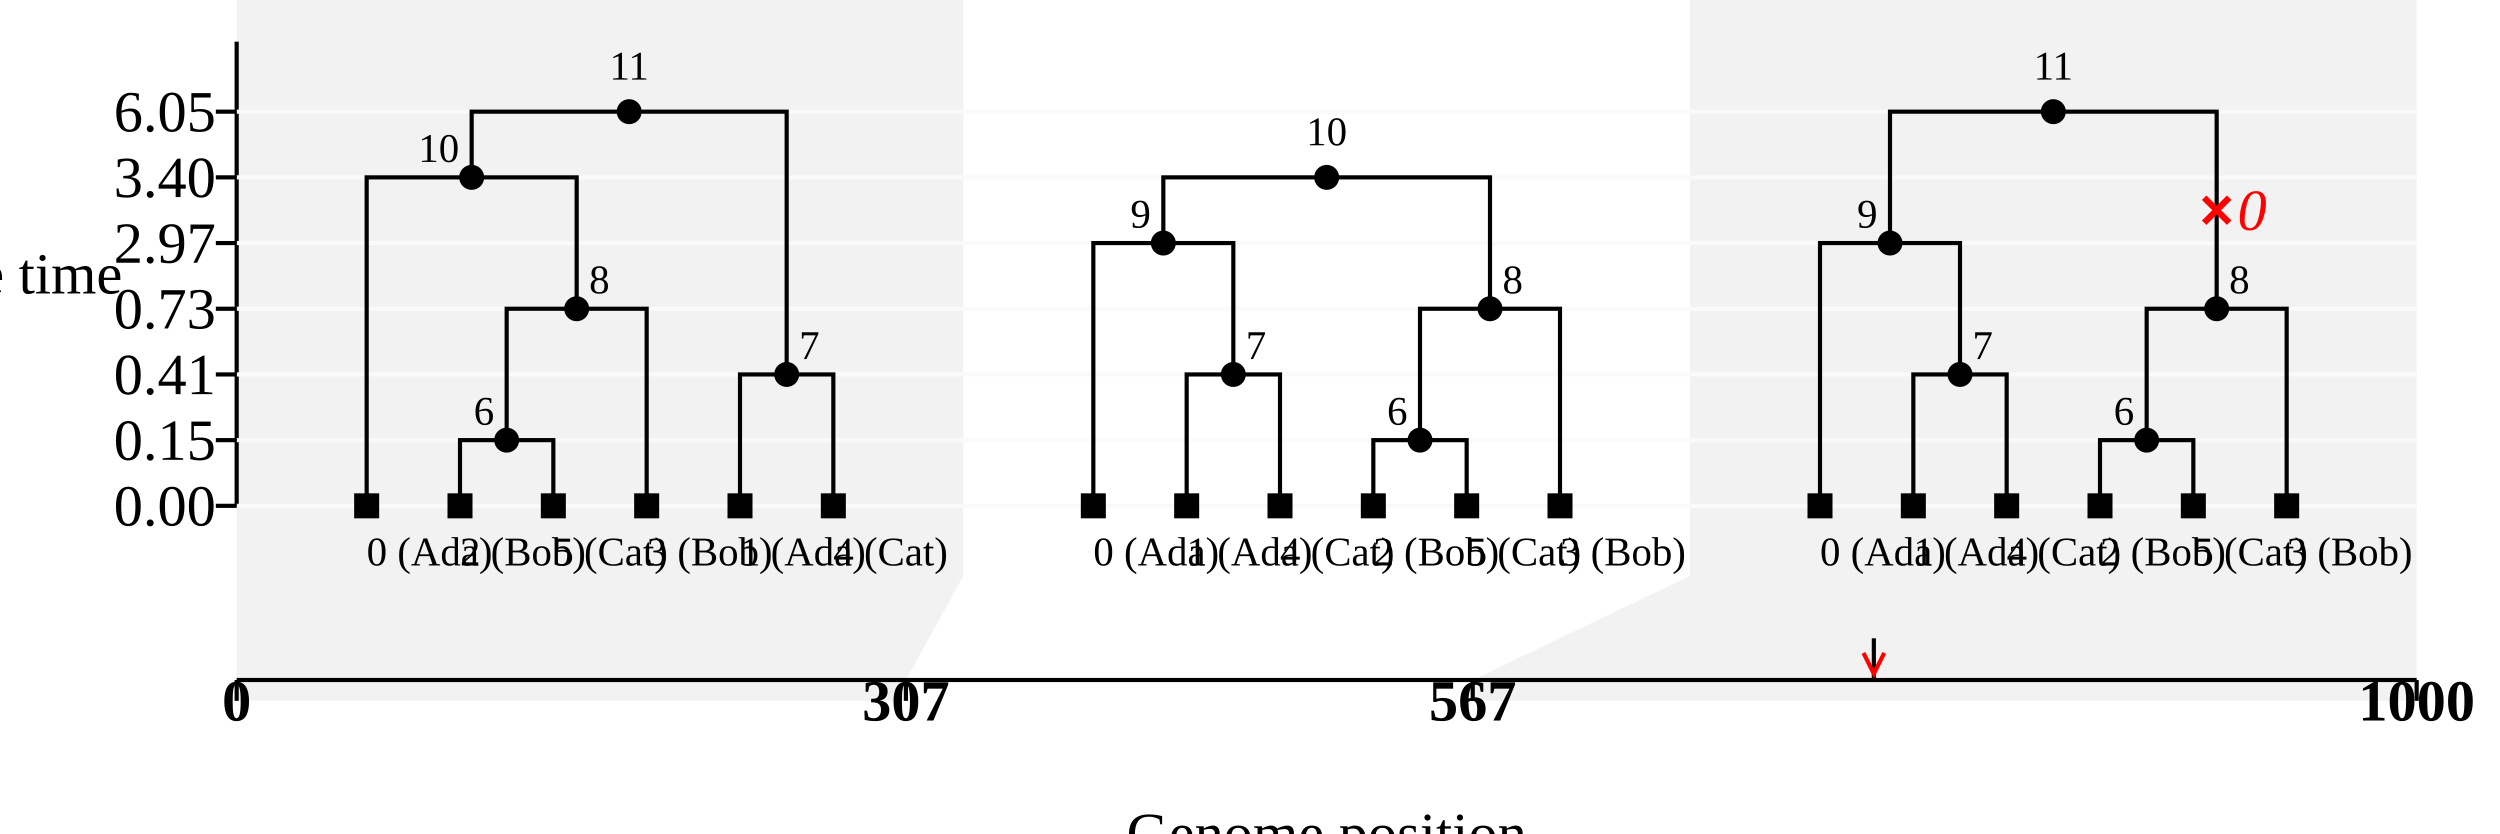
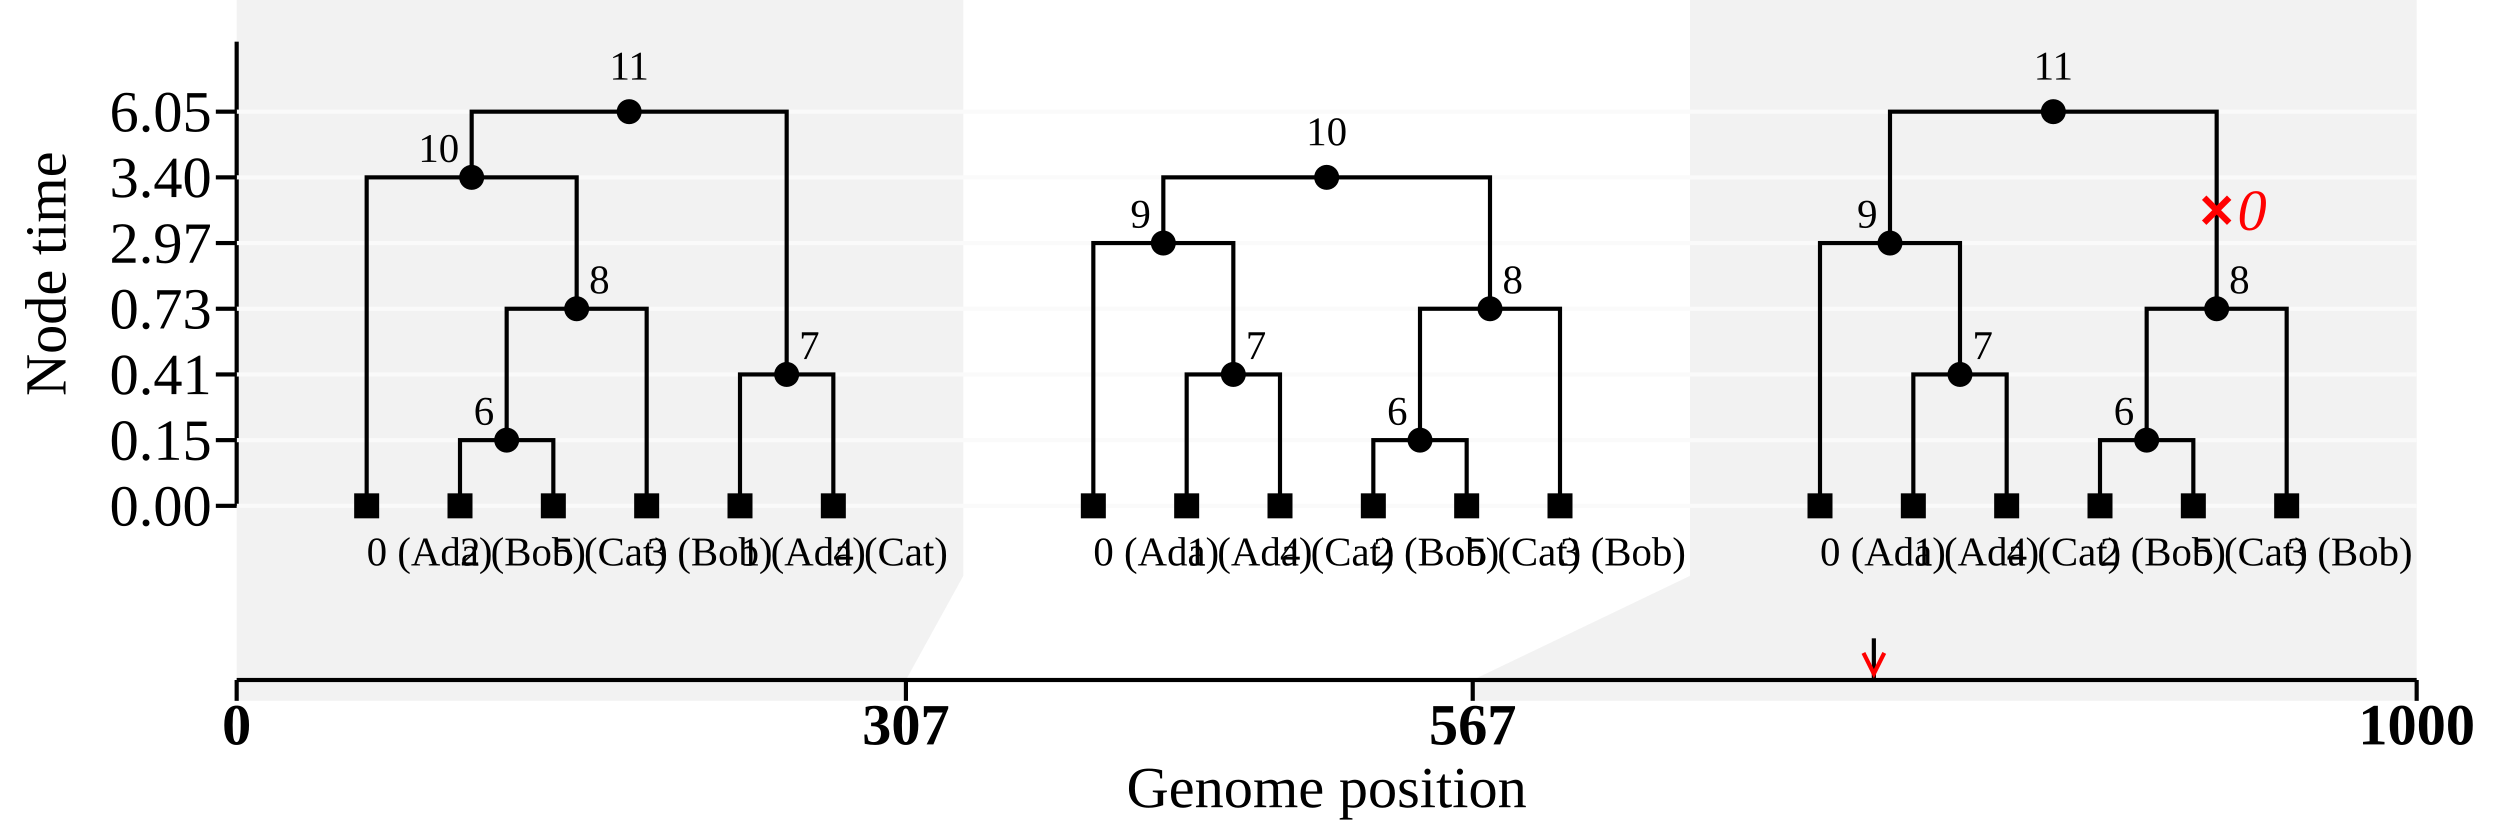
<svg xmlns="http://www.w3.org/2000/svg" baseProfile="full" height="200" version="1.1" width="600">
  <defs>
-     <style type="text/css">.background path {fill: #808080; fill-opacity:0}.background path:nth-child(odd) {fill-opacity:.1}.axes {font-size: 14px}.x-axis .tick .lab {font-weight: bold}.axes, .tree {font-size: 14px; text-anchor:middle}.y-axis line.grid {stroke: #FAFAFA}.y-axis &gt; .lab text {transform: translateX(0.8em) rotate(-90deg)}.x-axis .tick g {transform: translateY(0.9em)}.x-axis &gt; .lab text {transform: translateY(-0.8em)}.axes line, .edge {stroke:black; fill:none}.node &gt; .sym {fill: black; stroke: none}.site &gt; .sym {stroke: black}.mut text {fill: red; font-style: italic}.mut.extra text {fill: hotpink}.mut line {fill: none; stroke: none}.mut .sym {fill: none; stroke: red}.mut.extra .sym {stroke: hotpink}.node .mut .sym {stroke-width: 1.5px}.tree text, .tree-sequence text {dominant-baseline: central}.plotbox .lab.lft {text-anchor: end}.plotbox .lab.rgt {text-anchor: start}.node &gt; .lab {font-size: 70%}.leaf &gt; .lab {text-anchor: start; transform: rotate(90deg) translate(6px)}</style>
+     <style type="text/css">.background path {fill: #808080; fill-opacity: 0}.background path:nth-child(odd) {fill-opacity: .1}.axes {font-size: 14px}.x-axis .tick .lab {font-weight: bold; dominant-baseline: hanging}.axes, .tree {font-size: 14px; text-anchor: middle}.axes line, .edge {stroke: black; fill: none}.y-axis .grid {stroke: #FAFAFA}.node &gt; .sym {fill: black; stroke: none}.site &gt; .sym {stroke: black}.mut text {fill: red; font-style: italic}.mut.extra text {fill: hotpink}.mut line {fill: none; stroke: none}.mut .sym {fill: none; stroke: red}.mut.extra .sym {stroke: hotpink}.node .mut .sym {stroke-width: 1.5px}.tree text, .tree-sequence text {dominant-baseline: central}.plotbox .lab.lft {text-anchor: end}.plotbox .lab.rgt {text-anchor: start}.node &gt; .lab {font-size: 70%}.leaf &gt; .lab {text-anchor: start; transform: rotate(90deg) translate(6px)}</style>
  </defs>
  <g class="tree-sequence">
    <g class="background">
      <path d="M56.8,0 l174.4,0 l0,138.2 l-13.778,25 l0,5 l-160.622,0 l0,-5 l0,-25 l0,-138.2z" />
      <path d="M231.2,0 l174.4,0 l0,138.2 l-52.146,25 l0,5 l-136.032,0 l0,-5 l13.778,-25 l0,-138.2z" />
      <path d="M405.6,0 l174.4,0 l0,138.2 l0,25 l0,5 l-226.546,0 l0,-5 l52.146,-25 l0,-138.2z" />
    </g>
    <g class="axes">
      <g class="x-axis">
-         <g class="lab" transform="translate(318.4,200)">
-           <text text-anchor="middle">Genome position</text>
+         <g transform="translate(318.4,200)">
+           <text class="lab" text-anchor="middle" transform="translate(0 -11)">Genome position</text>
        </g>
        <line x1="56.8" x2="580" y1="163.2" y2="163.2" />
-         <g class="tick" transform="translate(56.8 163.2)">
-           <line x1="0" x2="0" y1="0" y2="5" />
-           <g class="lab" transform="translate(0,5)">
-             <text>0</text>
-           </g>
-         </g>
-         <g class="tick" transform="translate(217.422 163.2)">
-           <line x1="0" x2="0" y1="0" y2="5" />
-           <g class="lab" transform="translate(0,5)">
-             <text>307</text>
-           </g>
-         </g>
-         <g class="tick" transform="translate(353.454 163.2)">
-           <line x1="0" x2="0" y1="0" y2="5" />
-           <g class="lab" transform="translate(0,5)">
-             <text>567</text>
-           </g>
-         </g>
-         <g class="tick" transform="translate(580 163.2)">
-           <line x1="0" x2="0" y1="0" y2="5" />
-           <g class="lab" transform="translate(0,5)">
-             <text>1000</text>
+         <g class="ticks">
+           <g class="tick" transform="translate(56.8 163.2)">
+             <line x1="0" x2="0" y1="0" y2="5" />
+             <g transform="translate(0,6)">
+               <text class="lab">0</text>
+             </g>
+           </g>
+           <g class="tick" transform="translate(217.422 163.2)">
+             <line x1="0" x2="0" y1="0" y2="5" />
+             <g transform="translate(0,6)">
+               <text class="lab">307</text>
+             </g>
+           </g>
+           <g class="tick" transform="translate(353.454 163.2)">
+             <line x1="0" x2="0" y1="0" y2="5" />
+             <g transform="translate(0,6)">
+               <text class="lab">567</text>
+             </g>
+           </g>
+           <g class="tick" transform="translate(580 163.2)">
+             <line x1="0" x2="0" y1="0" y2="5" />
+             <g transform="translate(0,6)">
+               <text class="lab">1000</text>
+             </g>
          </g>
        </g>
        <g class="site s0" transform="translate(449.723 163.2)">
          <line class="sym" x1="0" x2="0" y1="0" y2="-10" />
          <g class="mut m0">
            <polyline class="sym" points="2.5,-6.5 0,-1.5 -2.5,-6.5" />
          </g>
        </g>
      </g>
      <g class="y-axis">
-         <g class="lab" transform="translate(0,65.7)">
-           <text text-anchor="middle">Node time</text>
+         <g transform="translate(0,65.7)">
+           <text class="lab" text-anchor="middle" transform="translate(11) rotate(-90)">Node time</text>
        </g>
        <line x1="56.8" x2="56.8" y1="121.4" y2="10" />
-         <g class="tick" transform="translate(56.8 121.4)">
-           <line class="grid" x1="0" x2="523.2" y1="0" y2="0" />
-           <line x1="0" x2="-5" y1="0" y2="0" />
-           <g class="lab" transform="translate(-5,0)">
-             <text text-anchor="end">0.00</text>
-           </g>
-         </g>
-         <g class="tick" transform="translate(56.8 105.633)">
-           <line class="grid" x1="0" x2="523.2" y1="0" y2="0" />
-           <line x1="0" x2="-5" y1="0" y2="0" />
-           <g class="lab" transform="translate(-5,0)">
-             <text text-anchor="end">0.15</text>
-           </g>
-         </g>
-         <g class="tick" transform="translate(56.8 89.8667)">
-           <line class="grid" x1="0" x2="523.2" y1="0" y2="0" />
-           <line x1="0" x2="-5" y1="0" y2="0" />
-           <g class="lab" transform="translate(-5,0)">
-             <text text-anchor="end">0.41</text>
-           </g>
-         </g>
-         <g class="tick" transform="translate(56.8 74.1)">
-           <line class="grid" x1="0" x2="523.2" y1="0" y2="0" />
-           <line x1="0" x2="-5" y1="0" y2="0" />
-           <g class="lab" transform="translate(-5,0)">
-             <text text-anchor="end">0.73</text>
-           </g>
-         </g>
-         <g class="tick" transform="translate(56.8 58.3333)">
-           <line class="grid" x1="0" x2="523.2" y1="0" y2="0" />
-           <line x1="0" x2="-5" y1="0" y2="0" />
-           <g class="lab" transform="translate(-5,0)">
-             <text text-anchor="end">2.97</text>
-           </g>
-         </g>
-         <g class="tick" transform="translate(56.8 42.5667)">
-           <line class="grid" x1="0" x2="523.2" y1="0" y2="0" />
-           <line x1="0" x2="-5" y1="0" y2="0" />
-           <g class="lab" transform="translate(-5,0)">
-             <text text-anchor="end">3.40</text>
-           </g>
-         </g>
-         <g class="tick" transform="translate(56.8 26.8)">
-           <line class="grid" x1="0" x2="523.2" y1="0" y2="0" />
-           <line x1="0" x2="-5" y1="0" y2="0" />
-           <g class="lab" transform="translate(-5,0)">
-             <text text-anchor="end">6.05</text>
+         <g class="ticks">
+           <g class="tick" transform="translate(56.8 121.4)">
+             <line class="grid" x1="0" x2="523.2" y1="0" y2="0" />
+             <line x1="0" x2="-5" y1="0" y2="0" />
+             <g transform="translate(-6,0)">
+               <text class="lab" text-anchor="end">0.00</text>
+             </g>
+           </g>
+           <g class="tick" transform="translate(56.8 105.633)">
+             <line class="grid" x1="0" x2="523.2" y1="0" y2="0" />
+             <line x1="0" x2="-5" y1="0" y2="0" />
+             <g transform="translate(-6,0)">
+               <text class="lab" text-anchor="end">0.15</text>
+             </g>
+           </g>
+           <g class="tick" transform="translate(56.8 89.8667)">
+             <line class="grid" x1="0" x2="523.2" y1="0" y2="0" />
+             <line x1="0" x2="-5" y1="0" y2="0" />
+             <g transform="translate(-6,0)">
+               <text class="lab" text-anchor="end">0.41</text>
+             </g>
+           </g>
+           <g class="tick" transform="translate(56.8 74.1)">
+             <line class="grid" x1="0" x2="523.2" y1="0" y2="0" />
+             <line x1="0" x2="-5" y1="0" y2="0" />
+             <g transform="translate(-6,0)">
+               <text class="lab" text-anchor="end">0.73</text>
+             </g>
+           </g>
+           <g class="tick" transform="translate(56.8 58.3333)">
+             <line class="grid" x1="0" x2="523.2" y1="0" y2="0" />
+             <line x1="0" x2="-5" y1="0" y2="0" />
+             <g transform="translate(-6,0)">
+               <text class="lab" text-anchor="end">2.97</text>
+             </g>
+           </g>
+           <g class="tick" transform="translate(56.8 42.5667)">
+             <line class="grid" x1="0" x2="523.2" y1="0" y2="0" />
+             <line x1="0" x2="-5" y1="0" y2="0" />
+             <g transform="translate(-6,0)">
+               <text class="lab" text-anchor="end">3.40</text>
+             </g>
+           </g>
+           <g class="tick" transform="translate(56.8 26.8)">
+             <line class="grid" x1="0" x2="523.2" y1="0" y2="0" />
+             <line x1="0" x2="-5" y1="0" y2="0" />
+             <g transform="translate(-6,0)">
+               <text class="lab" text-anchor="end">6.05</text>
+             </g>
          </g>
        </g>
      </g>
    </g>
    <g class="plotbox trees">
      <g class="tree t0" transform="translate(56.8 0)">
        <g class="plotbox">
-           <g class="node n11 p0 root" transform="translate(94.2 26.8)">
-             <g class="a11 node n7 p0" transform="translate(37.8 63.0667)">
+           <g class="c2 node n11 p0 root" transform="translate(94.2 26.8)">
+             <g class="a11 c2 node n7 p0" transform="translate(37.8 63.0667)">
              <g class="a7 i0 leaf node n1 p0 sample" transform="translate(-11.2 31.5333)">
                <path class="edge" d="M 0 0 V -31.533 H 11.2" />
                <rect class="sym" height="6" width="6" x="-3" y="-3" />
                <text class="lab" transform="translate(0 11)">1 (Ada)</text>
              </g>
              <g class="a7 i2 leaf node n4 p0 sample" transform="translate(11.2 31.5333)">
                <path class="edge" d="M 0 0 V -31.533 H -11.2" />
                <rect class="sym" height="6" width="6" x="-3" y="-3" />
                <text class="lab" transform="translate(0 11)">4 (Cat)</text>
              </g>
              <path class="edge" d="M 0 0 V -63.067 H -37.8" />
              <circle class="sym" cx="0" cy="0" r="3" />
              <text class="lab rgt" transform="translate(3 -7.0)">7</text>
            </g>
-             <g class="a11 node n10 p0" transform="translate(-37.8 15.7667)">
+             <g class="a11 c2 node n10 p0" transform="translate(-37.8 15.7667)">
              <g class="a10 i0 leaf node n0 p0 sample" transform="translate(-25.2 78.8333)">
                <path class="edge" d="M 0 0 V -78.833 H 25.2" />
                <rect class="sym" height="6" width="6" x="-3" y="-3" />
                <text class="lab" transform="translate(0 11)">0 (Ada)</text>
              </g>
-               <g class="a10 node n8 p0" transform="translate(25.2 31.5333)">
+               <g class="a10 c2 node n8 p0" transform="translate(25.2 31.5333)">
                <g class="a8 i1 leaf node n3 p0 sample" transform="translate(16.8 47.3)">
                  <path class="edge" d="M 0 0 V -47.3 H -16.8" />
                  <rect class="sym" height="6" width="6" x="-3" y="-3" />
                  <text class="lab" transform="translate(0 11)">3 (Bob)</text>
                </g>
-                 <g class="a8 node n6 p0" transform="translate(-16.8 31.5333)">
+                 <g class="a8 c2 node n6 p0" transform="translate(-16.8 31.5333)">
                  <g class="a6 i1 leaf node n2 p0 sample" transform="translate(-11.2 15.7667)">
                    <path class="edge" d="M 0 0 V -15.767 H 11.2" />
                    <rect class="sym" height="6" width="6" x="-3" y="-3" />
                    <text class="lab" transform="translate(0 11)">2 (Bob)</text>
                  </g>
                  <g class="a6 i2 leaf node n5 p0 sample" transform="translate(11.2 15.7667)">
                    <path class="edge" d="M 0 0 V -15.767 H -11.2" />
                    <rect class="sym" height="6" width="6" x="-3" y="-3" />
                    <text class="lab" transform="translate(0 11)">5 (Cat)</text>
                  </g>
                  <path class="edge" d="M 0 0 V -31.533 H 16.8" />
                  <circle class="sym" cx="0" cy="0" r="3" />
                  <text class="lab lft" transform="translate(-3 -7.0)">6</text>
                </g>
                <path class="edge" d="M 0 0 V -31.533 H -25.2" />
                <circle class="sym" cx="0" cy="0" r="3" />
                <text class="lab rgt" transform="translate(3 -7.0)">8</text>
              </g>
              <path class="edge" d="M 0 0 V -15.767 H 37.8" />
              <circle class="sym" cx="0" cy="0" r="3" />
              <text class="lab lft" transform="translate(-3 -7.0)">10</text>
            </g>
            <circle class="sym" cx="0" cy="0" r="3" />
            <text class="lab" transform="translate(0 -11)">11</text>
          </g>
        </g>
      </g>
      <g class="tree t1" transform="translate(231.2 0)">
        <g class="plotbox">
-           <g class="node n10 p0 root" transform="translate(87.2 42.5667)">
-             <g class="a10 node n8 p0" transform="translate(39.2 31.5333)">
+           <g class="c2 node n10 p0 root" transform="translate(87.2 42.5667)">
+             <g class="a10 c2 node n8 p0" transform="translate(39.2 31.5333)">
              <g class="a8 i1 leaf node n3 p0 sample" transform="translate(16.8 47.3)">
                <path class="edge" d="M 0 0 V -47.3 H -16.8" />
                <rect class="sym" height="6" width="6" x="-3" y="-3" />
                <text class="lab" transform="translate(0 11)">3 (Bob)</text>
              </g>
-               <g class="a8 node n6 p0" transform="translate(-16.8 31.5333)">
+               <g class="a8 c2 node n6 p0" transform="translate(-16.8 31.5333)">
                <g class="a6 i1 leaf node n2 p0 sample" transform="translate(-11.2 15.7667)">
                  <path class="edge" d="M 0 0 V -15.767 H 11.2" />
                  <rect class="sym" height="6" width="6" x="-3" y="-3" />
                  <text class="lab" transform="translate(0 11)">2 (Bob)</text>
                </g>
                <g class="a6 i2 leaf node n5 p0 sample" transform="translate(11.2 15.7667)">
                  <path class="edge" d="M 0 0 V -15.767 H -11.2" />
                  <rect class="sym" height="6" width="6" x="-3" y="-3" />
                  <text class="lab" transform="translate(0 11)">5 (Cat)</text>
                </g>
                <path class="edge" d="M 0 0 V -31.533 H 16.8" />
                <circle class="sym" cx="0" cy="0" r="3" />
                <text class="lab lft" transform="translate(-3 -7.0)">6</text>
              </g>
              <path class="edge" d="M 0 0 V -31.533 H -39.2" />
              <circle class="sym" cx="0" cy="0" r="3" />
              <text class="lab rgt" transform="translate(3 -7.0)">8</text>
            </g>
-             <g class="a10 node n9 p0" transform="translate(-39.2 15.7667)">
+             <g class="a10 c2 node n9 p0" transform="translate(-39.2 15.7667)">
              <g class="a9 i0 leaf node n0 p0 sample" transform="translate(-16.8 63.0667)">
                <path class="edge" d="M 0 0 V -63.067 H 16.8" />
                <rect class="sym" height="6" width="6" x="-3" y="-3" />
                <text class="lab" transform="translate(0 11)">0 (Ada)</text>
              </g>
-               <g class="a9 node n7 p0" transform="translate(16.8 31.5333)">
+               <g class="a9 c2 node n7 p0" transform="translate(16.8 31.5333)">
                <g class="a7 i0 leaf node n1 p0 sample" transform="translate(-11.2 31.5333)">
                  <path class="edge" d="M 0 0 V -31.533 H 11.2" />
                  <rect class="sym" height="6" width="6" x="-3" y="-3" />
                  <text class="lab" transform="translate(0 11)">1 (Ada)</text>
                </g>
                <g class="a7 i2 leaf node n4 p0 sample" transform="translate(11.2 31.5333)">
                  <path class="edge" d="M 0 0 V -31.533 H -11.2" />
                  <rect class="sym" height="6" width="6" x="-3" y="-3" />
                  <text class="lab" transform="translate(0 11)">4 (Cat)</text>
                </g>
                <path class="edge" d="M 0 0 V -31.533 H -16.8" />
                <circle class="sym" cx="0" cy="0" r="3" />
                <text class="lab rgt" transform="translate(3 -7.0)">7</text>
              </g>
              <path class="edge" d="M 0 0 V -15.767 H 39.2" />
              <circle class="sym" cx="0" cy="0" r="3" />
              <text class="lab lft" transform="translate(-3 -7.0)">9</text>
            </g>
            <circle class="sym" cx="0" cy="0" r="3" />
            <text class="lab" transform="translate(0 -11)">10</text>
          </g>
        </g>
      </g>
      <g class="tree t2" transform="translate(405.6 0)">
        <g class="plotbox">
-           <g class="node n11 p0 root" transform="translate(87.2 26.8)">
-             <g class="a11 m0 node n8 p0 s0" transform="translate(39.2 47.3)">
+           <g class="c2 node n11 p0 root" transform="translate(87.2 26.8)">
+             <g class="a11 c2 m0 node n8 p0 s0" transform="translate(39.2 47.3)">
              <g class="a8 i1 leaf node n3 p0 sample" transform="translate(16.8 47.3)">
                <path class="edge" d="M 0 0 V -47.3 H -16.8" />
                <rect class="sym" height="6" width="6" x="-3" y="-3" />
                <text class="lab" transform="translate(0 11)">3 (Bob)</text>
              </g>
-               <g class="a8 node n6 p0" transform="translate(-16.8 31.5333)">
+               <g class="a8 c2 node n6 p0" transform="translate(-16.8 31.5333)">
                <g class="a6 i1 leaf node n2 p0 sample" transform="translate(-11.2 15.7667)">
                  <path class="edge" d="M 0 0 V -15.767 H 11.2" />
                  <rect class="sym" height="6" width="6" x="-3" y="-3" />
                  <text class="lab" transform="translate(0 11)">2 (Bob)</text>
                </g>
                <g class="a6 i2 leaf node n5 p0 sample" transform="translate(11.2 15.7667)">
                  <path class="edge" d="M 0 0 V -15.767 H -11.2" />
                  <rect class="sym" height="6" width="6" x="-3" y="-3" />
                  <text class="lab" transform="translate(0 11)">5 (Cat)</text>
                </g>
                <path class="edge" d="M 0 0 V -31.533 H 16.8" />
                <circle class="sym" cx="0" cy="0" r="3" />
                <text class="lab lft" transform="translate(-3 -7.0)">6</text>
              </g>
              <path class="edge" d="M 0 0 V -47.3 H -39.2" />
              <g class="mut m0 s0 unknown_time" transform="translate(0 -23.65)">
                <line x1="0" x2="0" y1="0" y2="23.65" />
                <path class="sym" d="M -3,-3 l 6,6 M -3,3 l 6,-6" />
                <text class="lab rgt" transform="translate(5 0)">0</text>
              </g>
              <circle class="sym" cx="0" cy="0" r="3" />
              <text class="lab rgt" transform="translate(3 -7.0)">8</text>
            </g>
-             <g class="a11 node n9 p0" transform="translate(-39.2 31.5333)">
+             <g class="a11 c2 node n9 p0" transform="translate(-39.2 31.5333)">
              <g class="a9 i0 leaf node n0 p0 sample" transform="translate(-16.8 63.0667)">
                <path class="edge" d="M 0 0 V -63.067 H 16.8" />
                <rect class="sym" height="6" width="6" x="-3" y="-3" />
                <text class="lab" transform="translate(0 11)">0 (Ada)</text>
              </g>
-               <g class="a9 node n7 p0" transform="translate(16.8 31.5333)">
+               <g class="a9 c2 node n7 p0" transform="translate(16.8 31.5333)">
                <g class="a7 i0 leaf node n1 p0 sample" transform="translate(-11.2 31.5333)">
                  <path class="edge" d="M 0 0 V -31.533 H 11.2" />
                  <rect class="sym" height="6" width="6" x="-3" y="-3" />
                  <text class="lab" transform="translate(0 11)">1 (Ada)</text>
                </g>
                <g class="a7 i2 leaf node n4 p0 sample" transform="translate(11.2 31.5333)">
                  <path class="edge" d="M 0 0 V -31.533 H -11.2" />
                  <rect class="sym" height="6" width="6" x="-3" y="-3" />
                  <text class="lab" transform="translate(0 11)">4 (Cat)</text>
                </g>
                <path class="edge" d="M 0 0 V -31.533 H -16.8" />
                <circle class="sym" cx="0" cy="0" r="3" />
                <text class="lab rgt" transform="translate(3 -7.0)">7</text>
              </g>
              <path class="edge" d="M 0 0 V -31.533 H 39.2" />
              <circle class="sym" cx="0" cy="0" r="3" />
              <text class="lab lft" transform="translate(-3 -7.0)">9</text>
            </g>
            <circle class="sym" cx="0" cy="0" r="3" />
            <text class="lab" transform="translate(0 -11)">11</text>
          </g>
        </g>
      </g>
    </g>
  </g>
</svg>
